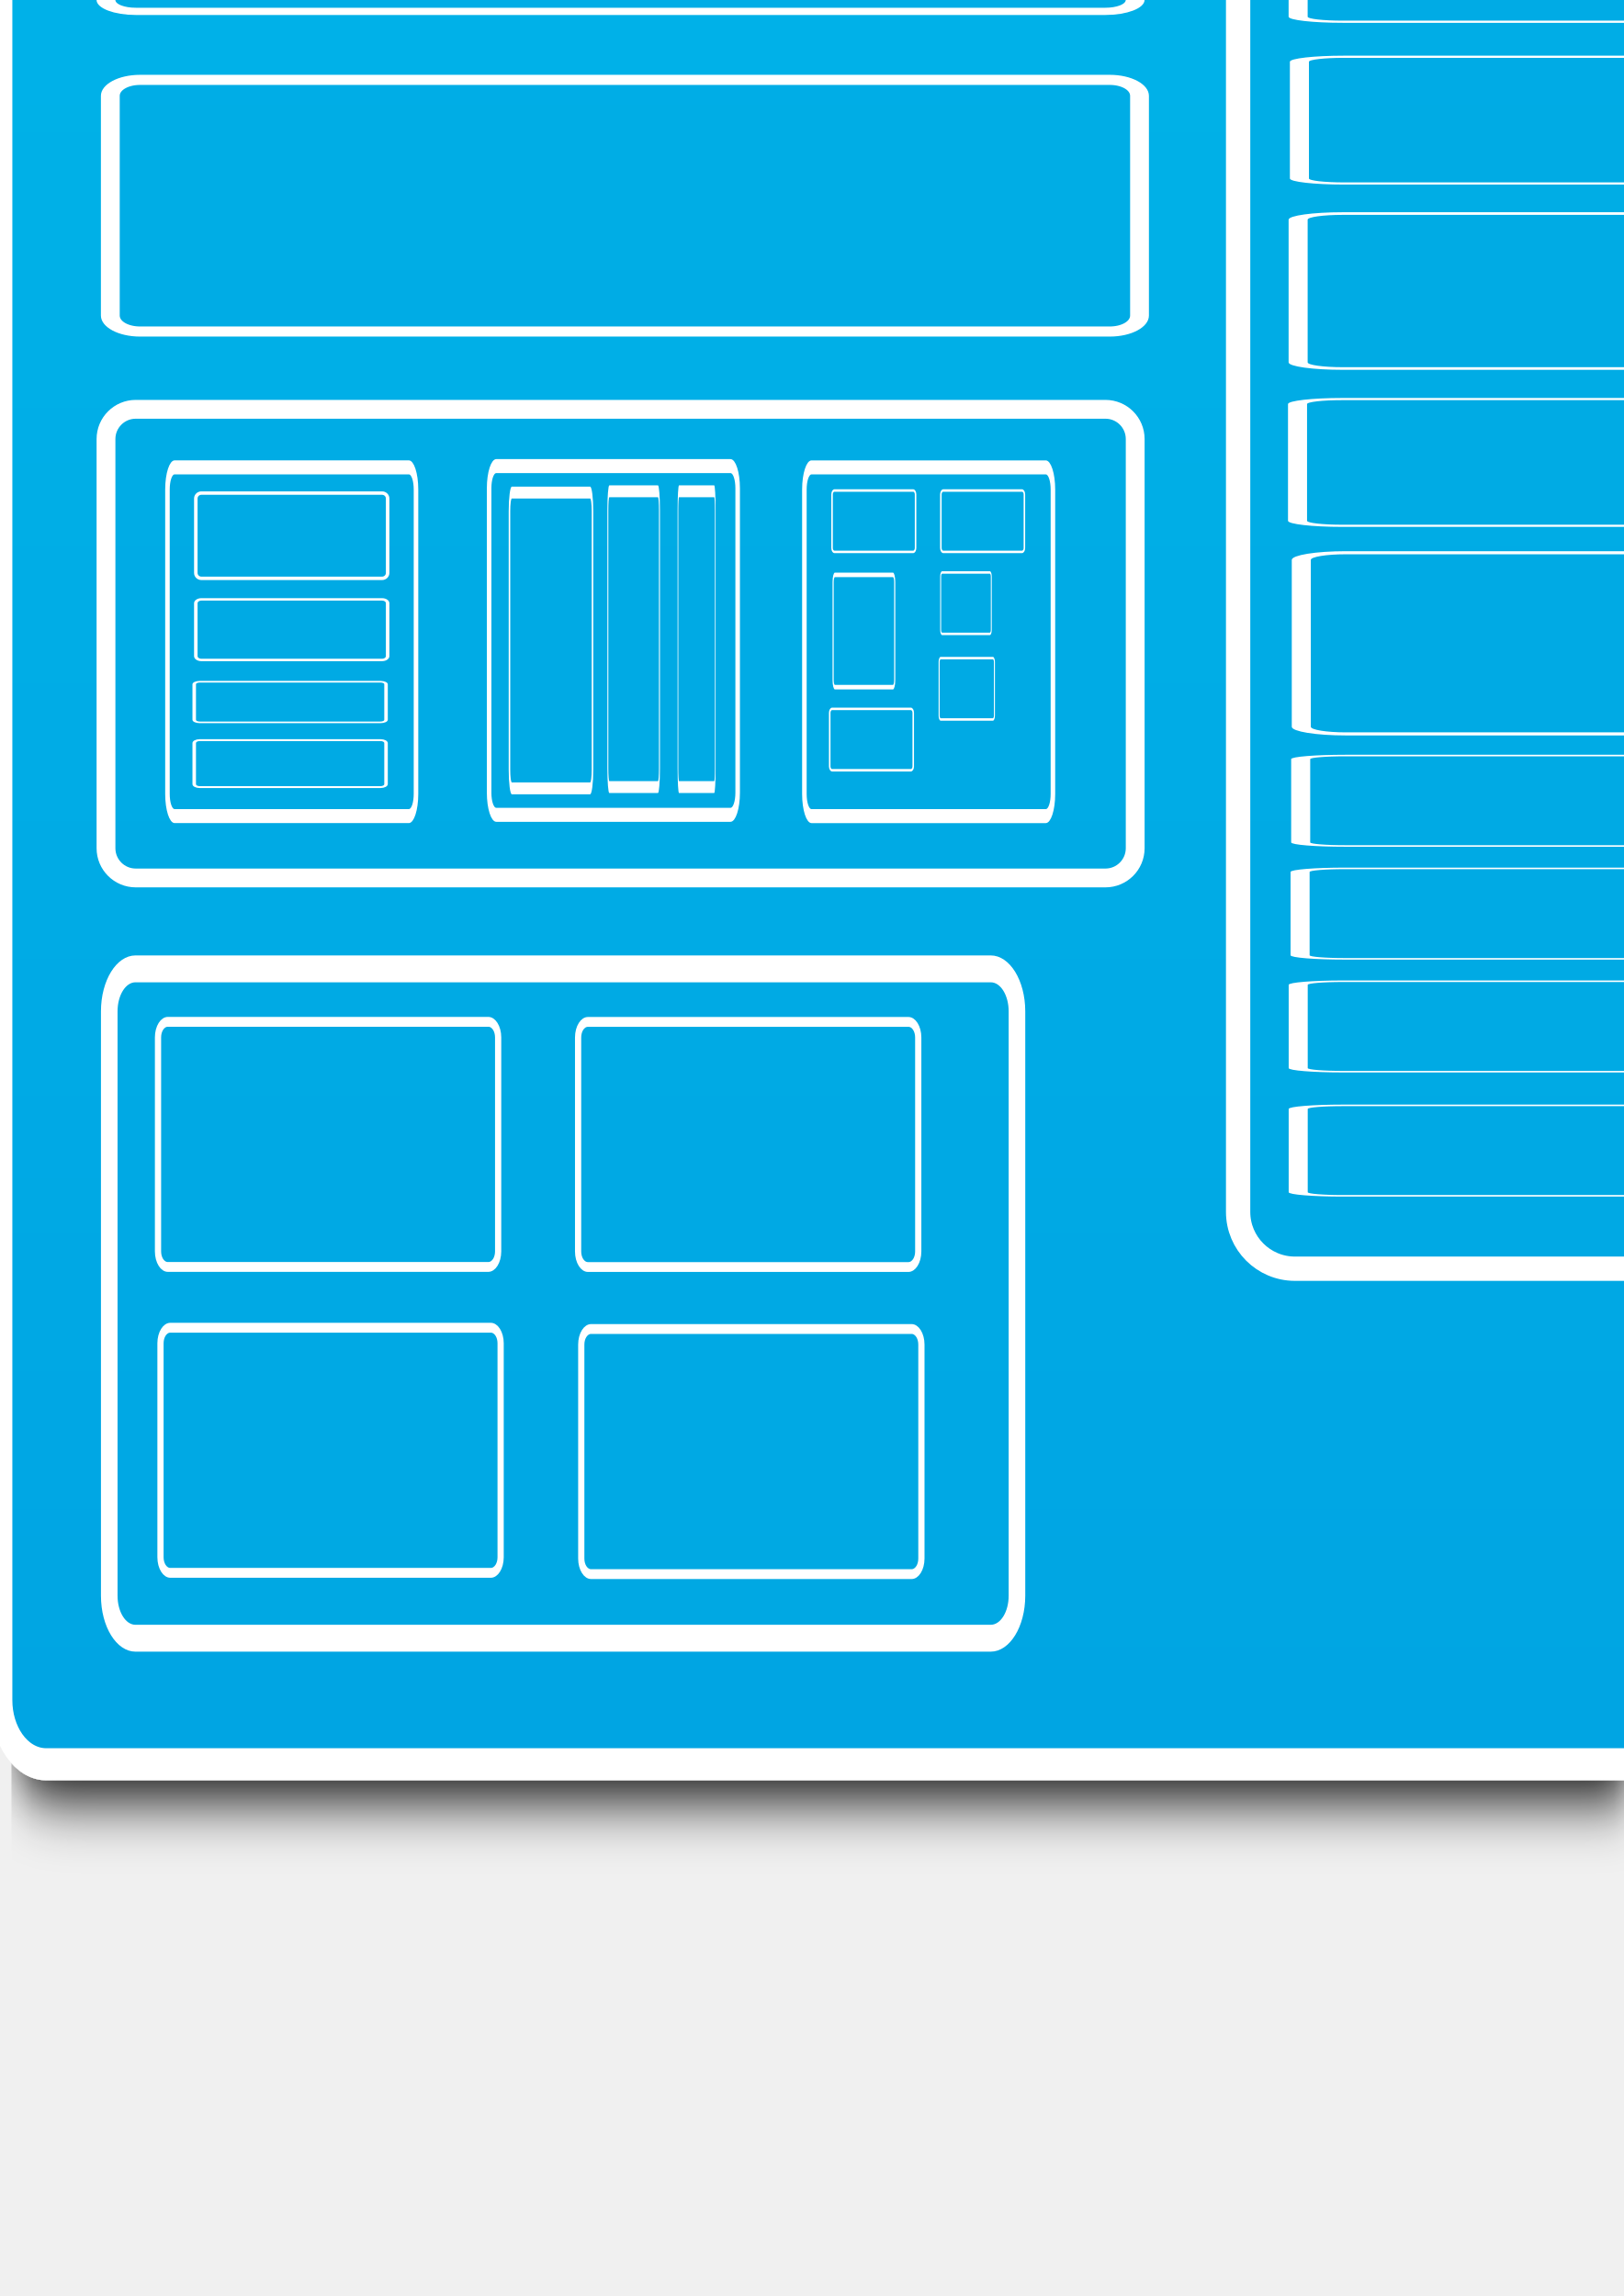
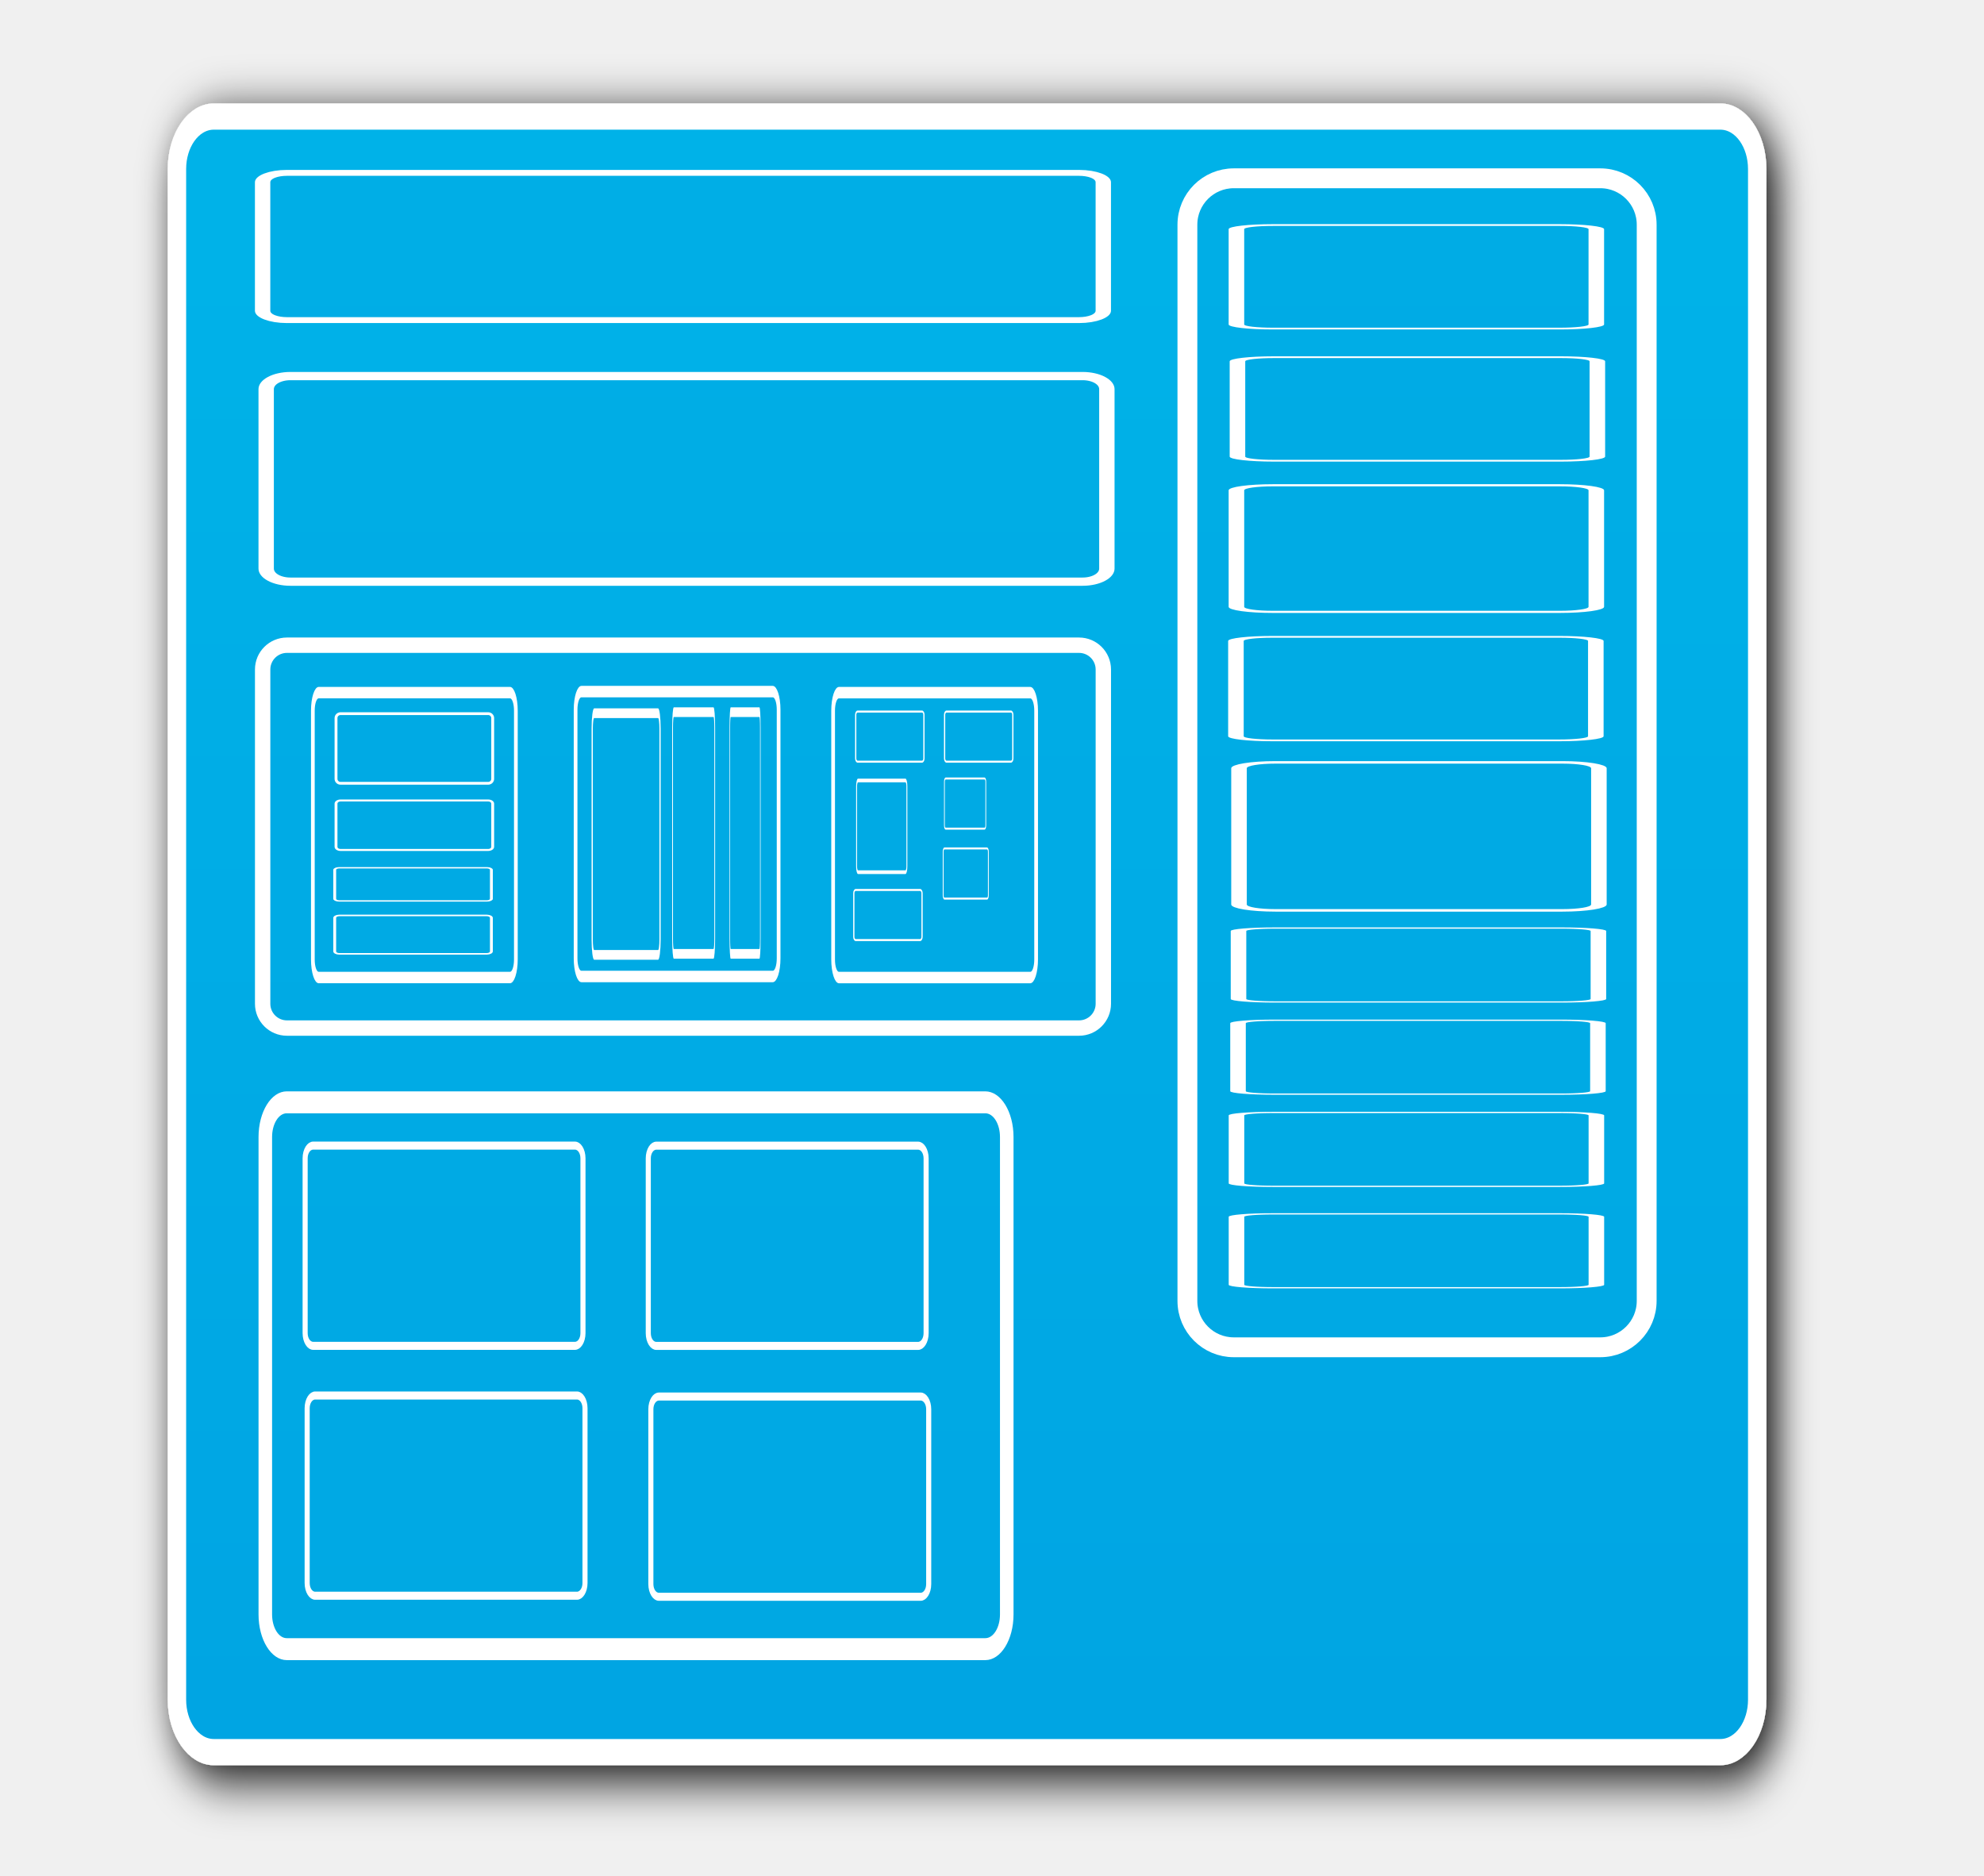
- <svg xmlns="http://www.w3.org/2000/svg" xmlns:xlink="http://www.w3.org/1999/xlink" width="744.094" height="1052.362" id="svg2">
+ <svg xmlns="http://www.w3.org/2000/svg" xmlns:xlink="http://www.w3.org/1999/xlink" width="1113.09" height="1052.362" id="svg2" version="1.0">
  <defs id="defs4">
    <linearGradient y2="444.762" x2="474.623" y1="333.228" x1="474.623" gradientUnits="userSpaceOnUse" id="XMLID_51_">
      <stop id="stop1053" style="stop-color:#00B2E8" offset="0" />
      <stop id="stop1055" style="stop-color:#00A5E3" offset="1" />
    </linearGradient>
    <filter id="AI_Shadow_1" filterUnits="objectBoundingBox">
      <feGaussianBlur result="blur" in="SourceAlpha" stdDeviation="2" id="feGaussianBlur626" />
      <feOffset result="offsetBlurredAlpha" in="blur" dy="1" dx="1" id="feOffset628" />
      <feMerge id="feMerge630">
        <feMergeNode in="offsetBlurredAlpha" id="feMergeNode632" />
        <feMergeNode in="SourceGraphic" id="feMergeNode634" />
      </feMerge>
    </filter>
    <linearGradient xlink:href="#XMLID_51_" id="linearGradient3354" gradientUnits="userSpaceOnUse" x1="474.623" y1="333.228" x2="474.623" y2="444.762" />
    <linearGradient y2="444.762" x2="474.623" y1="333.228" x1="474.623" gradientUnits="userSpaceOnUse" id="linearGradient3360">
      <stop id="stop3362" style="stop-color:#00B2E8" offset="0" />
      <stop id="stop3364" style="stop-color:#00A5E3" offset="1" />
    </linearGradient>
    <linearGradient y2="444.762" x2="474.623" y1="333.228" x1="474.623" gradientUnits="userSpaceOnUse" id="linearGradient5281">
      <stop id="stop5283" style="stop-color:#00B2E8" offset="0" />
      <stop id="stop5285" style="stop-color:#00A5E3" offset="1" />
    </linearGradient>
    <linearGradient xlink:href="#XMLID_51_" id="linearGradient5318" gradientUnits="userSpaceOnUse" x1="474.623" y1="333.228" x2="474.623" y2="444.762" gradientTransform="matrix(2.686404,0,0,2.69124,-165.0034,-347.8063)" />
    <linearGradient xlink:href="#XMLID_51_" id="linearGradient6814" gradientUnits="userSpaceOnUse" x1="474.623" y1="333.228" x2="474.623" y2="444.762" />
-     <linearGradient xlink:href="#XMLID_51_" id="linearGradient6823" gradientUnits="userSpaceOnUse" x1="474.623" y1="333.228" x2="474.623" y2="444.762" />
+     <linearGradient xlink:href="#XMLID_51_" id="linearGradient2488" gradientUnits="userSpaceOnUse" x1="474.623" y1="333.228" x2="474.623" y2="444.762" />
  </defs>
  <g id="layer1">
-     <g id="g1050" style="filter:url(#AI_Shadow_1)" transform="matrix(5.162583,0,0,7.352862,-2006.492,-2484.061)">
-       <linearGradient id="linearGradient26687" gradientUnits="userSpaceOnUse" x1="474.623" y1="333.228" x2="474.623" y2="444.762">
-         <stop offset="0" style="stop-color:#00B2E8" id="stop26689" />
-         <stop offset="1" style="stop-color:#00A5E3" id="stop26691" />
-       </linearGradient>
-       <path d="M 560.489,443.812 C 560.489,446.012 558.689,447.812 556.489,447.812 L 392.756,447.812 C 390.556,447.812 388.756,446.012 388.756,443.812 L 388.756,327.013 C 388.756,324.813 390.556,323.013 392.756,323.013 L 556.488,323.013 C 558.688,323.013 560.488,324.813 560.488,327.013 L 560.488,443.812 L 560.489,443.812 z" id="path1057" style="fill:url(#linearGradient6823)" />
-       <path d="M 560.489,443.812 C 560.489,446.012 558.689,447.812 556.489,447.812 L 392.756,447.812 C 390.556,447.812 388.756,446.012 388.756,443.812 L 388.756,327.013 C 388.756,324.813 390.556,323.013 392.756,323.013 L 556.488,323.013 C 558.688,323.013 560.488,324.813 560.488,327.013 L 560.488,443.812 L 560.489,443.812 z" id="path1059" style="fill:none;stroke:#ffffff;stroke-width:2" />
-     </g>
-     <rect style="opacity:1;fill:#00a9e4;fill-opacity:0.515;stroke:#ffffff;stroke-width:8.623;stroke-linecap:round;stroke-linejoin:round;stroke-miterlimit:17;stroke-dasharray:none;stroke-opacity:1" id="rect2383" width="471.653" height="214.8" x="48.573" y="187.607" ry="13.63" />
    <text id="text1061" x="1535.085" y="817.556" style="font-size:68.023px" transform="scale(0.842654,1.186727)">
      <tspan x="1535.085" y="817.556" font-size="15" id="tspan1063" style="font-size:85.029px;fill:#ffffff;font-family:Interstate-Bold">Running</tspan>
      <tspan x="1338.843" y="925.26" font-size="15" id="tspan1065" style="font-size:85.029px;fill:#ffffff;font-family:Interstate-Bold">Hippo Site Toolkit</tspan>
      <tspan x="1582.452" y="1032.964" font-size="15" id="tspan1067" style="font-size:85.029px;fill:#ffffff;font-family:Interstate-Bold">(HST)</tspan>
    </text>
-     <text id="text3370" x="1152.605" y="593.212" style="font-size:29.734px" transform="scale(0.92958,1.075755)">
-       <tspan x="1152.605" y="593.212" font-size="15" id="tspan3372" style="font-size:37.168px;fill:#ffffff;font-family:Interstate-Bold">Running</tspan>
-       <tspan x="1066.825" y="640.291" font-size="15" id="tspan3374" style="font-size:37.168px;fill:#ffffff;font-family:Interstate-Bold">Hippo Site Toolkit</tspan>
-       <tspan x="1173.31" y="687.37" font-size="15" id="tspan3376" style="font-size:37.168px;fill:#ffffff;font-family:Interstate-Bold">(HST)</tspan>
-     </text>
-     <use x="0" y="0" xlink:href="#rect2383" id="use3405" transform="matrix(0.241485,0,0,0.7441161,65.01111,74.61457)" width="744.094" height="1052.362" />
-     <use x="0" y="0" xlink:href="#use3405" id="use4179" transform="translate(147.4096,-0.5819249)" width="744.094" height="1052.362" />
-     <use x="0" y="0" xlink:href="#use3405" id="use4181" transform="translate(291.8856,1.16384e-2)" width="744.094" height="1052.362" />
-     <use x="0" y="0" xlink:href="#use3405" id="use4183" transform="matrix(0.7717828,0,0,0.2444848,30.51018,173.6319)" width="744.094" height="1052.362" />
-     <use x="0" y="0" xlink:href="#use4183" id="use4185" transform="matrix(1,0,0,0.7104019,-3.6295022e-6,114.1711)" width="744.094" height="1052.362" />
-     <use x="0" y="0" xlink:href="#use4183" id="use4187" transform="matrix(1,0,0,0.4764933,-0.7333809,204.7754)" width="744.094" height="1052.362" />
-     <use x="0" y="0" xlink:href="#use4179" id="use4189" transform="matrix(0.3340508,0,0,0.8482731,158.5957,44.53972)" width="744.094" height="1052.362" />
-     <use x="0" y="0" xlink:href="#use4189" id="use4191" transform="matrix(0.6214606,0,0,1,133.4672,-0.5819232)" width="744.094" height="1052.362" />
-     <use x="0" y="0" xlink:href="#use4189" id="use4193" transform="matrix(0.4494978,0,0,1,205.7378,-0.5819232)" width="744.094" height="1052.362" />
-     <use x="0" y="0" xlink:href="#use4181" id="use4195" transform="matrix(0.3360401,0,0,0.1759926,257.4295,187.1223)" width="744.094" height="1052.362" />
-     <use x="0" y="0" xlink:href="#use4195" id="use4197" transform="translate(49.8699,1.7e-6)" width="744.094" height="1052.362" />
-     <use x="0" y="0" xlink:href="#use4195" id="use4201" transform="matrix(0.7373155,0,0,1.829382,100.6561,-147.7947)" width="744.094" height="1052.362" />
-     <use x="0" y="0" xlink:href="#use4195" id="use4203" transform="matrix(0.6061948,0,0,1,199.9318,37.57077)" width="744.094" height="1052.362" />
-     <use x="0" y="0" xlink:href="#use4195" id="use4207" transform="matrix(0.6622329,0,0,1,177.8587,76.81385)" width="744.094" height="1052.362" />
-     <use x="0" y="0" xlink:href="#use4195" id="use4209" transform="translate(-1.066476,100.0908)" width="744.094" height="1052.362" />
-     <use x="0" y="0" xlink:href="#use4183" id="use4237" transform="matrix(1,0,0,0.551123,-0.7333809,214.6738)" width="744.094" height="1052.362" />
-     <rect ry="26.038" y="-74.361" x="567.393" height="655.872" width="257.667" id="use6829" style="fill:#00a9e4;fill-opacity:0.515;stroke:#ffffff;stroke-width:11.137;stroke-linecap:round;stroke-linejoin:round;stroke-miterlimit:17;stroke-dasharray:none;stroke-opacity:1" />
-     <use x="0" y="0" xlink:href="#use6829" id="use6833" transform="matrix(0.7836131,0,0,8.8563367e-2,150.2772,-41.53993)" width="744.094" height="1052.362" />
-     <use x="0" y="0" xlink:href="#use6833" id="use6845" transform="translate(0.5862069,74.13793)" width="744.094" height="1052.362" />
-     <use x="0" y="0" xlink:href="#use6833" id="use6847" transform="matrix(1,0,0,1.222721,-1.0000003e-7,156.7223)" width="744.094" height="1052.362" />
-     <use x="0" y="0" xlink:href="#use6833" id="use6849" transform="translate(-0.2758621,231.0345)" width="744.094" height="1052.362" />
-     <use x="0" y="0" xlink:href="#use6833" id="use6851" transform="matrix(1,0,0,1.429533,1.448276,322.1397)" width="744.094" height="1052.362" />
-     <use x="0" y="0" xlink:href="#use6833" id="use6853" transform="matrix(1,0,0,0.7136447,1.172414,380.6427)" width="744.094" height="1052.362" />
-     <use x="0" y="0" xlink:href="#use6853" id="use6857" transform="translate(-0.2758621,51.72414)" width="744.094" height="1052.362" />
-     <use x="0" y="0" xlink:href="#use6853" id="use6859" transform="translate(-1.137931,103.4483)" width="744.094" height="1052.362" />
-     <use x="0" y="0" xlink:href="#rect2383" id="use6863" transform="matrix(1,0,0,0.3845835,-1.82188e-2,-149.5516)" width="744.094" height="1052.362" />
-     <use x="0" y="0" xlink:href="#use6853" id="use6865" transform="translate(-1.137931,160.3448)" width="744.094" height="1052.362" />
-     <use x="0" y="0" xlink:href="#rect2383" id="use6867" transform="matrix(1,0,0,0.5369847,1.981781,-64.13159)" width="744.094" height="1052.362" />
-     <use x="0" y="0" xlink:href="#rect2383" id="use6869" transform="matrix(0.8819471,0,0,1.428289,7.2293,176.1174)" width="744.094" height="1052.362" />
-     <use x="0" y="0" xlink:href="#rect2383" id="use6871" transform="matrix(0.3304851,0,0,0.5230184,56.35766,370.2305)" width="744.094" height="1052.362" />
-     <use x="0" y="0" xlink:href="#use6871" id="use6873" transform="translate(192.5172,3.44828e-2)" width="744.094" height="1052.362" />
-     <use x="0" y="0" xlink:href="#use6871" id="use6875" transform="translate(1.137931,140.2069)" width="744.094" height="1052.362" />
-     <use x="0" y="0" xlink:href="#use6871" id="use6877" transform="translate(193.9655,140.7931)" width="744.094" height="1052.362" />
+     <g id="g2446" transform="translate(98.78049,174.3902)">
+       <g transform="matrix(5.162583,0,0,7.352862,-2006.492,-2484.061)" style="filter:url(#AI_Shadow_1)" id="g1050">
+         <linearGradient y2="444.762" x2="474.623" y1="333.228" x1="474.623" gradientUnits="userSpaceOnUse" id="linearGradient26687">
+           <stop id="stop26689" style="stop-color:#00B2E8" offset="0" />
+           <stop id="stop26691" style="stop-color:#00A5E3" offset="1" />
+         </linearGradient>
+         <path style="fill:url(#linearGradient2488)" id="path1057" d="M 560.489,443.812 C 560.489,446.012 558.689,447.812 556.489,447.812 L 392.756,447.812 C 390.556,447.812 388.756,446.012 388.756,443.812 L 388.756,327.013 C 388.756,324.813 390.556,323.013 392.756,323.013 L 556.488,323.013 C 558.688,323.013 560.488,324.813 560.488,327.013 L 560.488,443.812 L 560.489,443.812 z" />
+         <path style="fill:none;stroke:#ffffff;stroke-width:2" id="path1059" d="M 560.489,443.812 C 560.489,446.012 558.689,447.812 556.489,447.812 L 392.756,447.812 C 390.556,447.812 388.756,446.012 388.756,443.812 L 388.756,327.013 C 388.756,324.813 390.556,323.013 392.756,323.013 L 556.488,323.013 C 558.688,323.013 560.488,324.813 560.488,327.013 L 560.488,443.812 L 560.489,443.812 z" />
+       </g>
+       <rect ry="13.63" y="187.607" x="48.573" height="214.8" width="471.653" id="rect2383" style="opacity:1;fill:#00a9e4;fill-opacity:0.515;stroke:#ffffff;stroke-width:8.623;stroke-linecap:round;stroke-linejoin:round;stroke-miterlimit:17;stroke-dasharray:none;stroke-opacity:1" />
+       <use height="1052.362" width="744.094" transform="matrix(0.241485,0,0,0.7441161,65.01111,74.61457)" id="use3405" xlink:href="#rect2383" y="0" x="0" />
+       <use height="1052.362" width="744.094" transform="translate(147.4096,-0.5819249)" id="use4179" xlink:href="#use3405" y="0" x="0" />
+       <use height="1052.362" width="744.094" transform="translate(291.8856,1.16384e-2)" id="use4181" xlink:href="#use3405" y="0" x="0" />
+       <use height="1052.362" width="744.094" transform="matrix(0.7717828,0,0,0.2444848,30.51018,173.6319)" id="use4183" xlink:href="#use3405" y="0" x="0" />
+       <use height="1052.362" width="744.094" transform="matrix(1,0,0,0.7104019,-3.6295022e-6,114.1711)" id="use4185" xlink:href="#use4183" y="0" x="0" />
+       <use height="1052.362" width="744.094" transform="matrix(1,0,0,0.4764933,-0.7333809,204.7754)" id="use4187" xlink:href="#use4183" y="0" x="0" />
+       <use height="1052.362" width="744.094" transform="matrix(0.3340508,0,0,0.8482731,158.5957,44.53972)" id="use4189" xlink:href="#use4179" y="0" x="0" />
+       <use height="1052.362" width="744.094" transform="matrix(0.6214606,0,0,1,133.4672,-0.5819232)" id="use4191" xlink:href="#use4189" y="0" x="0" />
+       <use height="1052.362" width="744.094" transform="matrix(0.4494978,0,0,1,205.7378,-0.5819232)" id="use4193" xlink:href="#use4189" y="0" x="0" />
+       <use height="1052.362" width="744.094" transform="matrix(0.3360401,0,0,0.1759926,257.4295,187.1223)" id="use4195" xlink:href="#use4181" y="0" x="0" />
+       <use height="1052.362" width="744.094" transform="translate(49.8699,1.7e-6)" id="use4197" xlink:href="#use4195" y="0" x="0" />
+       <use height="1052.362" width="744.094" transform="matrix(0.7373155,0,0,1.829382,100.6561,-147.7947)" id="use4201" xlink:href="#use4195" y="0" x="0" />
+       <use height="1052.362" width="744.094" transform="matrix(0.6061948,0,0,1,199.9318,37.57077)" id="use4203" xlink:href="#use4195" y="0" x="0" />
+       <use height="1052.362" width="744.094" transform="matrix(0.6622329,0,0,1,177.8587,76.81385)" id="use4207" xlink:href="#use4195" y="0" x="0" />
+       <use height="1052.362" width="744.094" transform="translate(-1.066476,100.0908)" id="use4209" xlink:href="#use4195" y="0" x="0" />
+       <use height="1052.362" width="744.094" transform="matrix(1,0,0,0.551123,-0.7333809,214.6738)" id="use4237" xlink:href="#use4183" y="0" x="0" />
+       <rect style="fill:#00a9e4;fill-opacity:0.515;stroke:#ffffff;stroke-width:11.137;stroke-linecap:round;stroke-linejoin:round;stroke-miterlimit:17;stroke-dasharray:none;stroke-opacity:1" id="use6829" width="257.667" height="655.872" x="567.393" y="-74.361" ry="26.038" />
+       <use height="1052.362" width="744.094" transform="matrix(0.7836131,0,0,8.8563367e-2,150.2772,-41.53993)" id="use6833" xlink:href="#use6829" y="0" x="0" />
+       <use height="1052.362" width="744.094" transform="translate(0.5862069,74.13793)" id="use6845" xlink:href="#use6833" y="0" x="0" />
+       <use height="1052.362" width="744.094" transform="matrix(1,0,0,1.222721,-1.0000003e-7,156.7223)" id="use6847" xlink:href="#use6833" y="0" x="0" />
+       <use height="1052.362" width="744.094" transform="translate(-0.2758621,231.0345)" id="use6849" xlink:href="#use6833" y="0" x="0" />
+       <use height="1052.362" width="744.094" transform="matrix(1,0,0,1.429533,1.448276,322.1397)" id="use6851" xlink:href="#use6833" y="0" x="0" />
+       <use height="1052.362" width="744.094" transform="matrix(1,0,0,0.7136447,1.172414,380.6427)" id="use6853" xlink:href="#use6833" y="0" x="0" />
+       <use height="1052.362" width="744.094" transform="translate(-0.2758621,51.72414)" id="use6857" xlink:href="#use6853" y="0" x="0" />
+       <use height="1052.362" width="744.094" transform="translate(-1.137931,103.4483)" id="use6859" xlink:href="#use6853" y="0" x="0" />
+       <use height="1052.362" width="744.094" transform="matrix(1,0,0,0.3845835,-1.82188e-2,-149.5516)" id="use6863" xlink:href="#rect2383" y="0" x="0" />
+       <use height="1052.362" width="744.094" transform="translate(-1.137931,160.3448)" id="use6865" xlink:href="#use6853" y="0" x="0" />
+       <use height="1052.362" width="744.094" transform="matrix(1,0,0,0.5369847,1.981781,-64.13159)" id="use6867" xlink:href="#rect2383" y="0" x="0" />
+       <use height="1052.362" width="744.094" transform="matrix(0.8819471,0,0,1.428289,7.2293,176.1174)" id="use6869" xlink:href="#rect2383" y="0" x="0" />
+       <use height="1052.362" width="744.094" transform="matrix(0.3304851,0,0,0.5230184,56.35766,370.2305)" id="use6871" xlink:href="#rect2383" y="0" x="0" />
+       <use height="1052.362" width="744.094" transform="translate(192.5172,3.44828e-2)" id="use6873" xlink:href="#use6871" y="0" x="0" />
+       <use height="1052.362" width="744.094" transform="translate(1.137931,140.2069)" id="use6875" xlink:href="#use6871" y="0" x="0" />
+       <use height="1052.362" width="744.094" transform="translate(193.9655,140.7931)" id="use6877" xlink:href="#use6871" y="0" x="0" />
+     </g>
  </g>
</svg>
